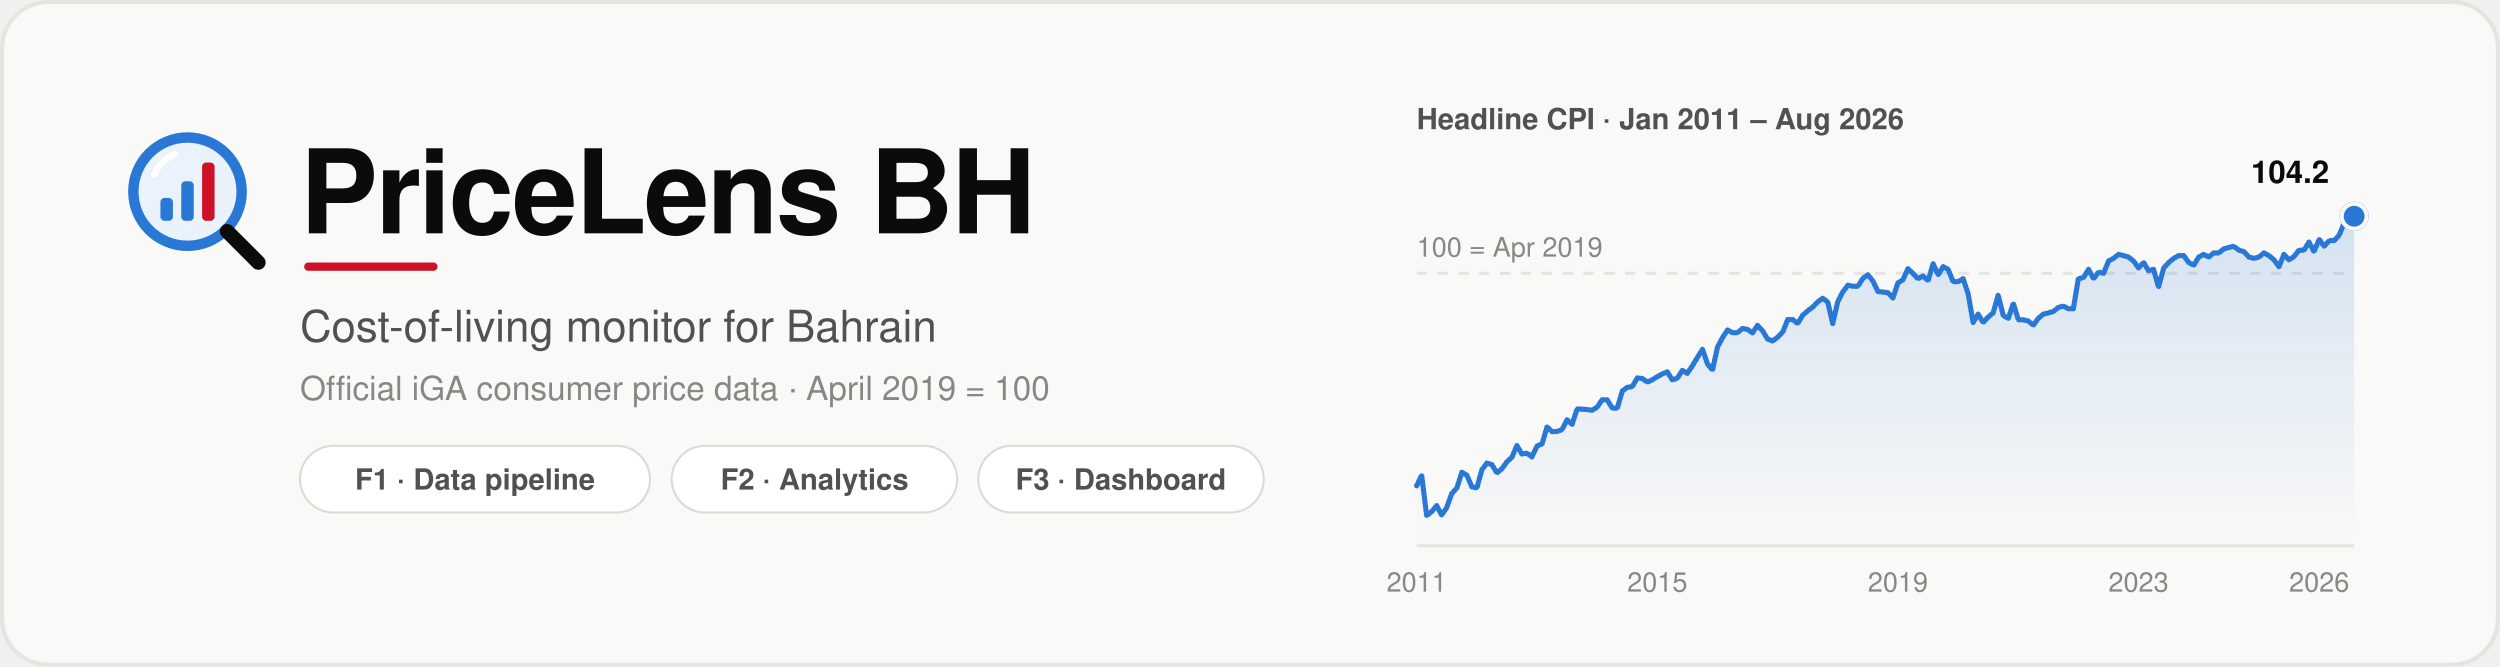
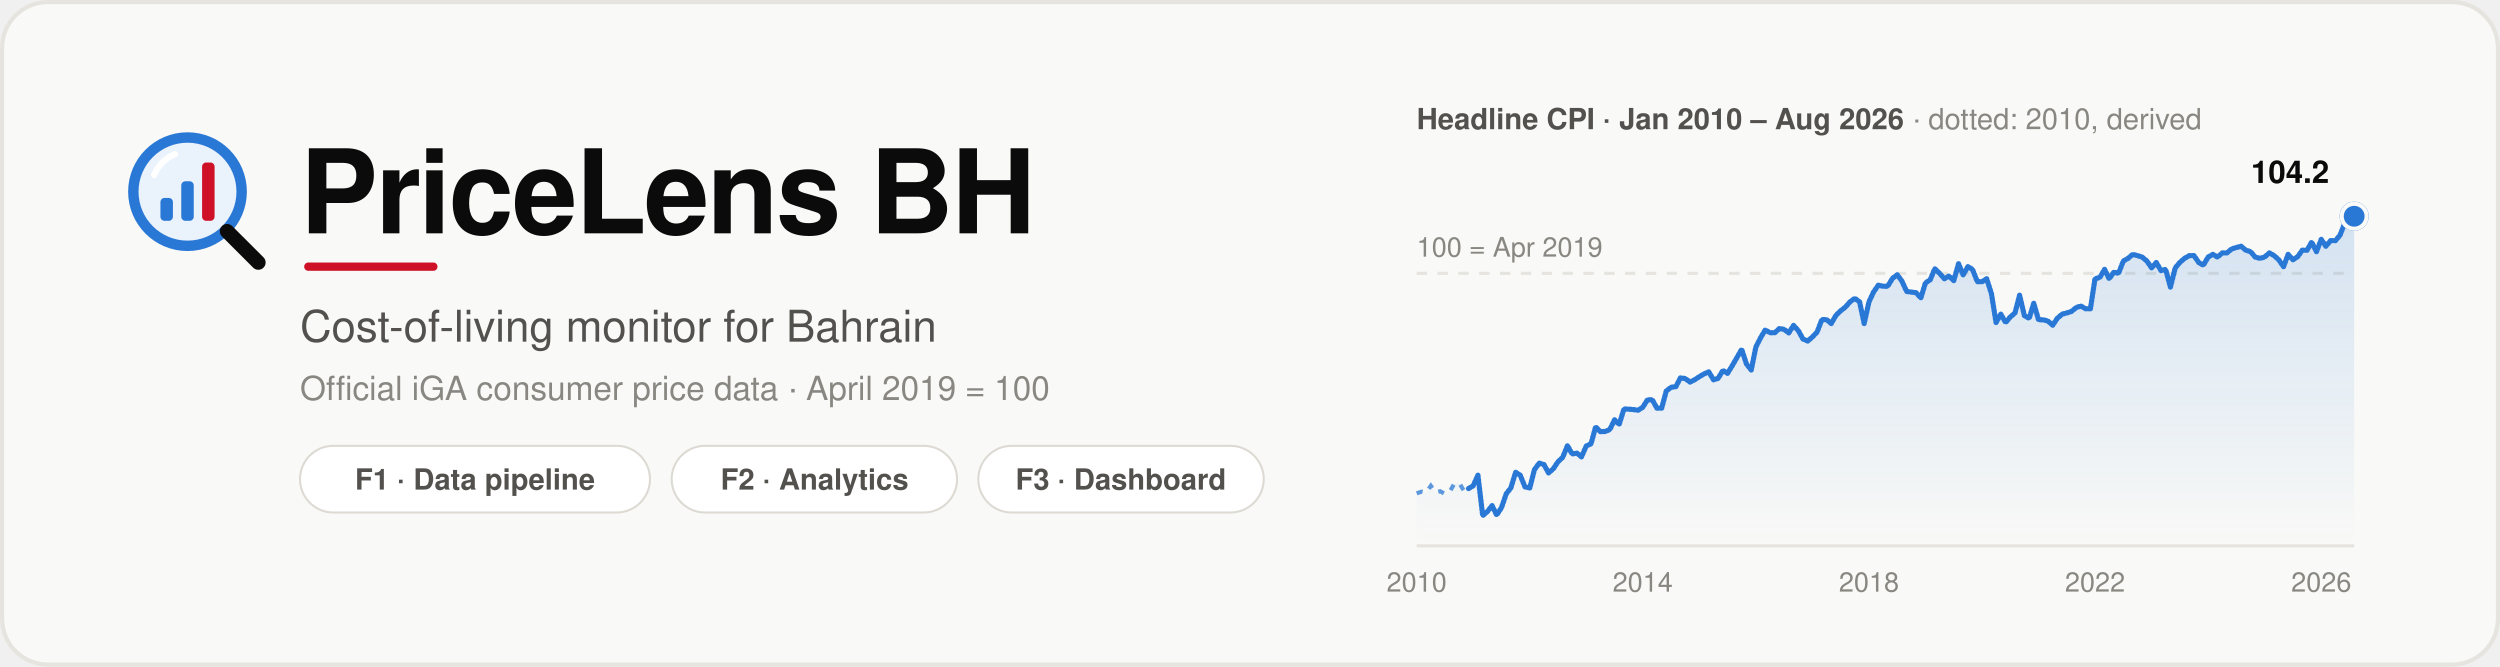
<svg xmlns="http://www.w3.org/2000/svg" viewBox="0 0 1200 320" width="1200" height="320" role="img" aria-labelledby="t d">
  <style>
  text { font-family: -apple-system, BlinkMacSystemFont, 'Segoe UI', Helvetica, Arial, sans-serif; }
  .title { font-size: 56px; font-weight: 700; fill: #0b0b0b; letter-spacing: -1px; }
  .sub { font-size: 21px; fill: #52514e; }
  .small { font-size: 16px; fill: #898781; }
  .tick { font-size: 13px; fill: #898781; }
  .cap { font-size: 14px; fill: #52514e; font-weight: 600; }
  .val { font-size: 15px; fill: #0b0b0b; font-weight: 700; }
  .chip rect { fill: #ffffff; stroke: #dcdad3; }
  .chip text { font-size: 14px; fill: #52514e; font-weight: 600; }
  .line { fill: none; stroke: #2a78d6; stroke-width: 2.5; stroke-linejoin: round; stroke-linecap: round;
          stroke-dasharray: 1; animation: draw 3.2s cubic-bezier(.45,0,.2,1) .3s both; }
  .area { fill: url(#fade); animation: fadein 1.2s ease 3.1s both; }
+   .dline { fill: none; stroke: #2a78d6; stroke-width: 2; stroke-dasharray: 3 4; opacity: .75;
+            animation: fadein .6s ease .1s both; }
+   .capnote { font-weight: 400; fill: #898781; }
  .dot { fill: #2a78d6; stroke: #f9f9f7; stroke-width: 2; }
  .pulse { fill: none; stroke: #2a78d6; stroke-width: 2; transform-box: fill-box; transform-origin: center;
           animation: pulse 2.8s ease-out 3.6s infinite both; }
  .end { animation: fadein .6s ease 3.5s both; }
  .glint { animation: glint 6s ease-in-out 1s infinite; }
  @keyframes draw { from { stroke-dashoffset: 1; } to { stroke-dashoffset: 0; } }
  @keyframes fadein { from { opacity: 0; } to { opacity: 1; } }
  @keyframes pulse { 0% { transform: scale(1); opacity: .55; } 70%, 100% { transform: scale(3); opacity: 0; } }
  @keyframes glint { 0%, 80%, 100% { opacity: 0; } 88% { opacity: .9; } }
  @media (prefers-reduced-motion: reduce) {
-     .line, .area, .end, .glint { animation: none; }
+     .line, .area, .end, .glint, .dline { animation: none; }
    .pulse { display: none; }
  }
</style>
  <defs>
    <linearGradient id="fade" x1="0" y1="0" x2="0" y2="1">
      <stop offset="0" stop-color="#2a78d6" stop-opacity=".18" />
      <stop offset="1" stop-color="#2a78d6" stop-opacity="0" />
    </linearGradient>
  </defs>
  <rect x="1" y="1" width="1198" height="318" rx="22" fill="#f9f9f7" stroke="#e6e4de" stroke-width="2" />
  <g transform="translate(60 62)">
    <circle cx="30" cy="30" r="26" fill="#eaf2fc" stroke="#2a78d6" stroke-width="5" />
    <rect x="17" y="33" width="6" height="11" rx="2" fill="#2a78d6" />
    <rect x="27" y="25" width="6" height="19" rx="2" fill="#2a78d6" />
    <rect x="37" y="16" width="6" height="28" rx="2" fill="#ce1126" />
    <line x1="49" y1="49" x2="64" y2="64" stroke="#0b0b0b" stroke-width="7" stroke-linecap="round" />
    <path class="glint" d="M14 22 A18 18 0 0 1 24 12" fill="none" stroke="#ffffff" stroke-width="3" stroke-linecap="round" />
  </g>
  <text x="144" y="112" class="title">PriceLens BH</text>
  <rect x="146" y="126" width="64" height="4" rx="2" fill="#ce1126" />
  <text x="144" y="164" class="sub">Cost-of-living monitor for Bahrain</text>
  <text x="144" y="192" class="small">Official iGA consumer price data · April 2019 = 100</text>
  <g class="chip">
    <rect x="144" y="214" width="168" height="32" rx="16" />
    <text x="228" y="235" text-anchor="middle">F1 · Data pipeline</text>
  </g>
  <g class="chip">
    <rect x="322.4" y="214" width="137" height="32" rx="16" />
    <text x="391" y="235" text-anchor="middle">F2 · Analytics</text>
  </g>
  <g class="chip">
    <rect x="469.6" y="214" width="137" height="32" rx="16" />
    <text x="538" y="235" text-anchor="middle">F3 · Dashboard</text>
  </g>
-   <text x="680" y="62" class="cap">Headline CPI · Jan 2011 – Aug 2026</text>
+   <text x="680" y="62" class="cap">Headline CPI · Jan 2010 – Aug 2026 <tspan class="capnote">· dotted: 2010, derived</tspan>
+   </text>
  <line x1="680" y1="131.2" x2="1130" y2="131.2" stroke="#e6e4de" stroke-width="1.5" stroke-dasharray="5 5" />
  <text x="680" y="123.2" class="tick">100 = Apr 2019</text>
  <line x1="680" y1="262" x2="1130" y2="262" stroke="#e6e4de" stroke-width="1.5" />
-   <text x="680.0" y="284" class="tick" text-anchor="middle">2011</text>
-   <text x="795.5" y="284" class="tick" text-anchor="middle">2015</text>
-   <text x="911.0" y="284" class="tick" text-anchor="middle">2019</text>
-   <text x="1026.5" y="284" class="tick" text-anchor="middle">2023</text>
-   <text x="1113.2" y="284" class="tick" text-anchor="middle">2026</text>
-   <path class="area" d="M680.0,233.2 L682.4,228.1 L684.8,247.5 L687.2,245.6 L689.6,242.7 L692.0,247.2 L694.4,243.7 L696.8,237.0 L699.3,234.2 L701.7,226.7 L704.1,228.1 L706.5,233.7 L708.9,234.2 L711.3,225.5 L713.7,222.3 L716.1,223.0 L718.5,227.0 L720.9,225.0 L723.3,221.7 L725.7,219.5 L728.1,213.9 L730.5,217.9 L732.9,217.5 L735.3,219.3 L737.8,214.1 L740.2,213.0 L742.6,204.9 L745.0,207.2 L747.4,207.1 L749.8,206.2 L752.2,201.5 L754.6,203.7 L757.0,196.3 L759.4,196.4 L761.8,196.6 L764.2,196.9 L766.6,195.5 L769.0,191.9 L771.4,191.9 L773.9,195.9 L776.3,195.9 L778.7,187.7 L781.1,185.9 L783.5,185.6 L785.9,181.4 L788.3,181.7 L790.7,183.4 L793.1,182.3 L795.5,180.8 L797.9,179.5 L800.3,178.5 L802.7,182.3 L805.1,181.6 L807.5,177.8 L809.9,179.2 L812.4,175.5 L814.8,171.5 L817.2,167.7 L819.6,174.7 L822.0,177.6 L824.4,166.6 L826.8,162.1 L829.2,158.4 L831.6,159.7 L834.0,159.7 L836.4,157.7 L838.8,158.1 L841.2,159.8 L843.6,156.2 L846.0,158.7 L848.4,162.7 L850.9,163.7 L853.3,161.8 L855.7,159.4 L858.1,153.4 L860.5,153.4 L862.9,155.3 L865.3,151.3 L867.7,149.2 L870.1,147.4 L872.5,144.9 L874.9,143.2 L877.3,144.9 L879.7,155.3 L882.1,144.9 L884.5,140.2 L887.0,136.9 L889.4,137.4 L891.8,137.4 L894.2,133.6 L896.6,131.9 L899.0,134.9 L901.4,139.9 L903.8,140.2 L906.2,140.5 L908.6,143.0 L911.0,135.8 L913.4,134.3 L915.8,129.0 L918.2,131.2 L920.6,133.8 L923.0,132.5 L925.5,134.7 L927.9,126.6 L930.3,131.9 L932.7,128.0 L935.1,129.3 L937.5,135.2 L939.9,135.2 L942.3,133.8 L944.7,141.0 L947.1,154.8 L949.5,150.8 L951.9,154.8 L954.3,152.2 L956.7,150.2 L959.1,141.7 L961.6,151.5 L964.0,152.8 L966.4,145.6 L968.8,153.5 L971.2,153.5 L973.6,154.1 L976.0,156.1 L978.4,152.8 L980.8,150.8 L983.2,150.2 L985.6,149.5 L988.0,147.6 L990.4,146.9 L992.8,148.2 L995.2,148.2 L997.6,133.8 L1000.1,133.2 L1002.5,129.3 L1004.9,133.8 L1007.3,130.6 L1009.7,131.2 L1012.1,125.3 L1014.5,124.0 L1016.9,122.1 L1019.3,122.7 L1021.7,123.4 L1024.1,125.3 L1026.5,128.6 L1028.9,126.0 L1031.3,129.9 L1033.7,129.3 L1036.1,137.8 L1038.6,128.6 L1041.0,126.0 L1043.4,124.0 L1045.8,122.7 L1048.2,122.7 L1050.6,126.0 L1053.0,127.3 L1055.4,123.4 L1057.8,122.1 L1060.2,123.4 L1062.6,121.4 L1065.0,121.4 L1067.4,119.5 L1069.8,118.8 L1072.2,118.2 L1074.7,120.1 L1077.1,120.8 L1079.5,123.4 L1081.9,124.0 L1084.3,123.4 L1086.7,121.4 L1089.1,122.7 L1091.5,124.7 L1093.9,128.0 L1096.3,122.1 L1098.7,124.7 L1101.1,123.2 L1103.5,120.1 L1105.9,120.1 L1108.3,116.2 L1110.7,120.8 L1113.2,114.9 L1115.6,118.2 L1118.0,115.5 L1120.4,115.5 L1122.8,112.9 L1125.2,107.0 L1127.6,105.1 L1130.0,103.8 L1130.0,262 L680.0,262 Z" />
-   <path class="line" pathLength="1" d="M680.0,233.2 L682.4,228.1 L684.8,247.5 L687.2,245.6 L689.6,242.7 L692.0,247.2 L694.4,243.7 L696.8,237.0 L699.3,234.2 L701.7,226.7 L704.1,228.1 L706.5,233.7 L708.9,234.2 L711.3,225.5 L713.7,222.3 L716.1,223.0 L718.5,227.0 L720.9,225.0 L723.3,221.7 L725.7,219.5 L728.1,213.9 L730.5,217.9 L732.9,217.5 L735.3,219.3 L737.8,214.1 L740.2,213.0 L742.6,204.9 L745.0,207.2 L747.4,207.1 L749.8,206.2 L752.2,201.5 L754.6,203.7 L757.0,196.3 L759.4,196.4 L761.8,196.6 L764.2,196.9 L766.6,195.5 L769.0,191.9 L771.4,191.9 L773.9,195.9 L776.3,195.9 L778.7,187.7 L781.1,185.9 L783.5,185.6 L785.9,181.4 L788.3,181.7 L790.7,183.4 L793.1,182.3 L795.5,180.8 L797.9,179.5 L800.3,178.5 L802.7,182.3 L805.1,181.6 L807.5,177.8 L809.9,179.2 L812.4,175.5 L814.8,171.5 L817.2,167.7 L819.6,174.7 L822.0,177.6 L824.4,166.6 L826.8,162.1 L829.2,158.4 L831.6,159.7 L834.0,159.7 L836.4,157.7 L838.8,158.1 L841.2,159.8 L843.6,156.2 L846.0,158.7 L848.4,162.7 L850.9,163.7 L853.3,161.8 L855.7,159.4 L858.1,153.4 L860.5,153.4 L862.9,155.3 L865.3,151.3 L867.7,149.2 L870.1,147.4 L872.5,144.9 L874.9,143.2 L877.3,144.9 L879.7,155.3 L882.1,144.9 L884.5,140.2 L887.0,136.9 L889.4,137.4 L891.8,137.4 L894.2,133.6 L896.6,131.9 L899.0,134.9 L901.4,139.9 L903.8,140.2 L906.2,140.5 L908.6,143.0 L911.0,135.8 L913.4,134.3 L915.8,129.0 L918.2,131.2 L920.6,133.8 L923.0,132.5 L925.5,134.7 L927.9,126.6 L930.3,131.9 L932.7,128.0 L935.1,129.3 L937.5,135.2 L939.9,135.2 L942.3,133.8 L944.7,141.0 L947.1,154.8 L949.5,150.8 L951.9,154.8 L954.3,152.2 L956.7,150.2 L959.1,141.7 L961.6,151.5 L964.0,152.8 L966.4,145.6 L968.8,153.5 L971.2,153.5 L973.6,154.1 L976.0,156.1 L978.4,152.8 L980.8,150.8 L983.2,150.2 L985.6,149.5 L988.0,147.6 L990.4,146.9 L992.8,148.2 L995.2,148.2 L997.6,133.8 L1000.1,133.2 L1002.5,129.3 L1004.9,133.8 L1007.3,130.6 L1009.7,131.2 L1012.1,125.3 L1014.5,124.0 L1016.9,122.1 L1019.3,122.7 L1021.7,123.4 L1024.1,125.3 L1026.5,128.6 L1028.9,126.0 L1031.3,129.9 L1033.7,129.3 L1036.1,137.8 L1038.6,128.6 L1041.0,126.0 L1043.4,124.0 L1045.8,122.7 L1048.2,122.7 L1050.6,126.0 L1053.0,127.3 L1055.4,123.4 L1057.8,122.1 L1060.2,123.4 L1062.6,121.4 L1065.0,121.4 L1067.4,119.5 L1069.8,118.8 L1072.2,118.2 L1074.7,120.1 L1077.1,120.8 L1079.5,123.4 L1081.9,124.0 L1084.3,123.4 L1086.7,121.4 L1089.1,122.7 L1091.5,124.7 L1093.9,128.0 L1096.3,122.1 L1098.7,124.7 L1101.1,123.2 L1103.5,120.1 L1105.9,120.1 L1108.3,116.2 L1110.7,120.8 L1113.2,114.9 L1115.6,118.2 L1118.0,115.5 L1120.4,115.5 L1122.8,112.9 L1125.2,107.0 L1127.6,105.1 L1130.0,103.8" />
+   <text x="680.0" y="284" class="tick" text-anchor="middle">2010</text>
+   <text x="788.5" y="284" class="tick" text-anchor="middle">2014</text>
+   <text x="897.1" y="284" class="tick" text-anchor="middle">2018</text>
+   <text x="1005.6" y="284" class="tick" text-anchor="middle">2022</text>
+   <text x="1114.2" y="284" class="tick" text-anchor="middle">2026</text>
+   <path class="area" d="M680.0,236.8 L682.3,236.0 L684.5,236.5 L686.8,233.2 L689.0,236.4 L691.3,235.8 L693.6,237.1 L695.8,236.1 L698.1,232.1 L700.4,231.8 L702.6,235.4 L704.9,234.5 L707.1,233.2 L709.4,228.1 L711.7,247.5 L713.9,245.6 L716.2,242.7 L718.4,247.2 L720.7,243.7 L723.0,237.0 L725.2,234.2 L727.5,226.7 L729.7,228.1 L732.0,233.7 L734.3,234.2 L736.5,225.5 L738.8,222.3 L741.1,223.0 L743.3,227.0 L745.6,225.0 L747.8,221.7 L750.1,219.5 L752.4,213.9 L754.6,217.9 L756.9,217.5 L759.1,219.3 L761.4,214.1 L763.7,213.0 L765.9,204.9 L768.2,207.2 L770.5,207.1 L772.7,206.2 L775.0,201.5 L777.2,203.7 L779.5,196.3 L781.8,196.4 L784.0,196.6 L786.3,196.9 L788.5,195.5 L790.8,191.9 L793.1,191.9 L795.3,195.9 L797.6,195.9 L799.8,187.7 L802.1,185.9 L804.4,185.6 L806.6,181.4 L808.9,181.7 L811.2,183.4 L813.4,182.3 L815.7,180.8 L817.9,179.5 L820.2,178.5 L822.5,182.3 L824.7,181.6 L827.0,177.8 L829.2,179.2 L831.5,175.5 L833.8,171.5 L836.0,167.7 L838.3,174.7 L840.6,177.6 L842.8,166.6 L845.1,162.1 L847.3,158.4 L849.6,159.7 L851.9,159.7 L854.1,157.7 L856.4,158.1 L858.6,159.8 L860.9,156.2 L863.2,158.7 L865.4,162.7 L867.7,163.7 L869.9,161.8 L872.2,159.4 L874.5,153.4 L876.7,153.4 L879.0,155.3 L881.3,151.3 L883.5,149.2 L885.8,147.4 L888.0,144.9 L890.3,143.2 L892.6,144.9 L894.8,155.3 L897.1,144.9 L899.3,140.2 L901.6,136.9 L903.9,137.4 L906.1,137.4 L908.4,133.6 L910.7,131.9 L912.9,134.9 L915.2,139.9 L917.4,140.2 L919.7,140.5 L922.0,143.0 L924.2,135.8 L926.5,134.3 L928.7,129.0 L931.0,131.2 L933.3,133.8 L935.5,132.5 L937.8,134.7 L940.1,126.6 L942.3,131.9 L944.6,128.0 L946.8,129.3 L949.1,135.2 L951.4,135.2 L953.6,133.8 L955.9,141.0 L958.1,154.8 L960.4,150.8 L962.7,154.8 L964.9,152.2 L967.2,150.2 L969.4,141.7 L971.7,151.5 L974.0,152.8 L976.2,145.6 L978.5,153.5 L980.8,153.5 L983.0,154.1 L985.3,156.1 L987.5,152.8 L989.8,150.8 L992.1,150.2 L994.3,149.5 L996.6,147.6 L998.8,146.9 L1001.1,148.2 L1003.4,148.2 L1005.6,133.8 L1007.9,133.2 L1010.2,129.3 L1012.4,133.8 L1014.7,130.6 L1016.9,131.2 L1019.2,125.3 L1021.5,124.0 L1023.7,122.1 L1026.0,122.7 L1028.2,123.4 L1030.5,125.3 L1032.8,128.6 L1035.0,126.0 L1037.3,129.9 L1039.5,129.3 L1041.8,137.8 L1044.1,128.6 L1046.3,126.0 L1048.6,124.0 L1050.9,122.7 L1053.1,122.7 L1055.4,126.0 L1057.6,127.3 L1059.9,123.4 L1062.2,122.1 L1064.4,123.4 L1066.7,121.4 L1068.9,121.4 L1071.2,119.5 L1073.5,118.8 L1075.7,118.2 L1078.0,120.1 L1080.3,120.8 L1082.5,123.4 L1084.8,124.0 L1087.0,123.4 L1089.3,121.4 L1091.6,122.7 L1093.8,124.7 L1096.1,128.0 L1098.3,122.1 L1100.6,124.7 L1102.9,123.2 L1105.1,120.1 L1107.4,120.1 L1109.6,116.2 L1111.9,120.8 L1114.2,114.9 L1116.4,118.2 L1118.7,115.5 L1121.0,115.5 L1123.2,112.9 L1125.5,107.0 L1127.7,105.1 L1130.0,103.8 L1130.0,262 L680.0,262 Z" />
+   <path class="dline" d="M680.0,236.8 L682.3,236.0 L684.5,236.5 L686.8,233.2 L689.0,236.4 L691.3,235.8 L693.6,237.1 L695.8,236.1 L698.1,232.1 L700.4,231.8 L702.6,235.4 L704.9,234.5" />
+   <path class="line" pathLength="1" d="M704.9,234.5 L707.1,233.2 L709.4,228.1 L711.7,247.5 L713.9,245.6 L716.2,242.7 L718.4,247.2 L720.7,243.7 L723.0,237.0 L725.2,234.2 L727.5,226.7 L729.7,228.1 L732.0,233.7 L734.3,234.2 L736.5,225.5 L738.8,222.3 L741.1,223.0 L743.3,227.0 L745.6,225.0 L747.8,221.7 L750.1,219.5 L752.4,213.9 L754.6,217.9 L756.9,217.5 L759.1,219.3 L761.4,214.1 L763.7,213.0 L765.9,204.9 L768.2,207.2 L770.5,207.1 L772.7,206.2 L775.0,201.5 L777.2,203.7 L779.5,196.3 L781.8,196.4 L784.0,196.6 L786.3,196.9 L788.5,195.5 L790.8,191.9 L793.1,191.9 L795.3,195.9 L797.6,195.9 L799.8,187.7 L802.1,185.9 L804.4,185.6 L806.6,181.4 L808.9,181.7 L811.2,183.4 L813.4,182.3 L815.7,180.8 L817.9,179.5 L820.2,178.5 L822.5,182.3 L824.7,181.6 L827.0,177.8 L829.2,179.2 L831.5,175.5 L833.8,171.5 L836.0,167.7 L838.3,174.7 L840.6,177.6 L842.8,166.6 L845.1,162.1 L847.3,158.4 L849.6,159.7 L851.9,159.7 L854.1,157.7 L856.4,158.1 L858.6,159.8 L860.9,156.2 L863.2,158.7 L865.4,162.7 L867.7,163.7 L869.9,161.8 L872.2,159.4 L874.5,153.4 L876.7,153.4 L879.0,155.3 L881.3,151.3 L883.5,149.2 L885.8,147.4 L888.0,144.9 L890.3,143.2 L892.6,144.9 L894.8,155.3 L897.1,144.9 L899.3,140.2 L901.6,136.9 L903.9,137.4 L906.1,137.4 L908.4,133.6 L910.7,131.9 L912.9,134.9 L915.2,139.9 L917.4,140.2 L919.7,140.5 L922.0,143.0 L924.2,135.8 L926.5,134.3 L928.7,129.0 L931.0,131.2 L933.3,133.8 L935.5,132.5 L937.8,134.7 L940.1,126.6 L942.3,131.9 L944.6,128.0 L946.8,129.3 L949.1,135.2 L951.4,135.2 L953.6,133.8 L955.9,141.0 L958.1,154.8 L960.4,150.8 L962.7,154.8 L964.9,152.2 L967.2,150.2 L969.4,141.7 L971.7,151.5 L974.0,152.8 L976.2,145.6 L978.5,153.5 L980.8,153.5 L983.0,154.1 L985.3,156.1 L987.5,152.8 L989.8,150.8 L992.1,150.2 L994.3,149.5 L996.6,147.6 L998.8,146.9 L1001.1,148.2 L1003.4,148.2 L1005.6,133.8 L1007.9,133.2 L1010.2,129.3 L1012.4,133.8 L1014.7,130.6 L1016.9,131.2 L1019.2,125.3 L1021.5,124.0 L1023.7,122.1 L1026.0,122.7 L1028.2,123.4 L1030.5,125.3 L1032.8,128.6 L1035.0,126.0 L1037.3,129.9 L1039.5,129.3 L1041.8,137.8 L1044.1,128.6 L1046.3,126.0 L1048.6,124.0 L1050.9,122.7 L1053.1,122.7 L1055.4,126.0 L1057.6,127.3 L1059.9,123.4 L1062.2,122.1 L1064.4,123.4 L1066.7,121.4 L1068.9,121.4 L1071.2,119.5 L1073.5,118.8 L1075.7,118.2 L1078.0,120.1 L1080.3,120.8 L1082.5,123.4 L1084.8,124.0 L1087.0,123.4 L1089.3,121.4 L1091.6,122.7 L1093.8,124.7 L1096.1,128.0 L1098.3,122.1 L1100.6,124.7 L1102.9,123.2 L1105.1,120.1 L1107.4,120.1 L1109.6,116.2 L1111.9,120.8 L1114.2,114.9 L1116.4,118.2 L1118.7,115.5 L1121.0,115.5 L1123.2,112.9 L1125.5,107.0 L1127.7,105.1 L1130.0,103.8" />
  <g class="end">
    <circle class="pulse" cx="1130.0" cy="103.8" r="6" />
    <circle class="dot" cx="1130.0" cy="103.8" r="6" />
    <text x="1118.0" y="87.8" class="val" text-anchor="end">104.2</text>
  </g>
</svg>
